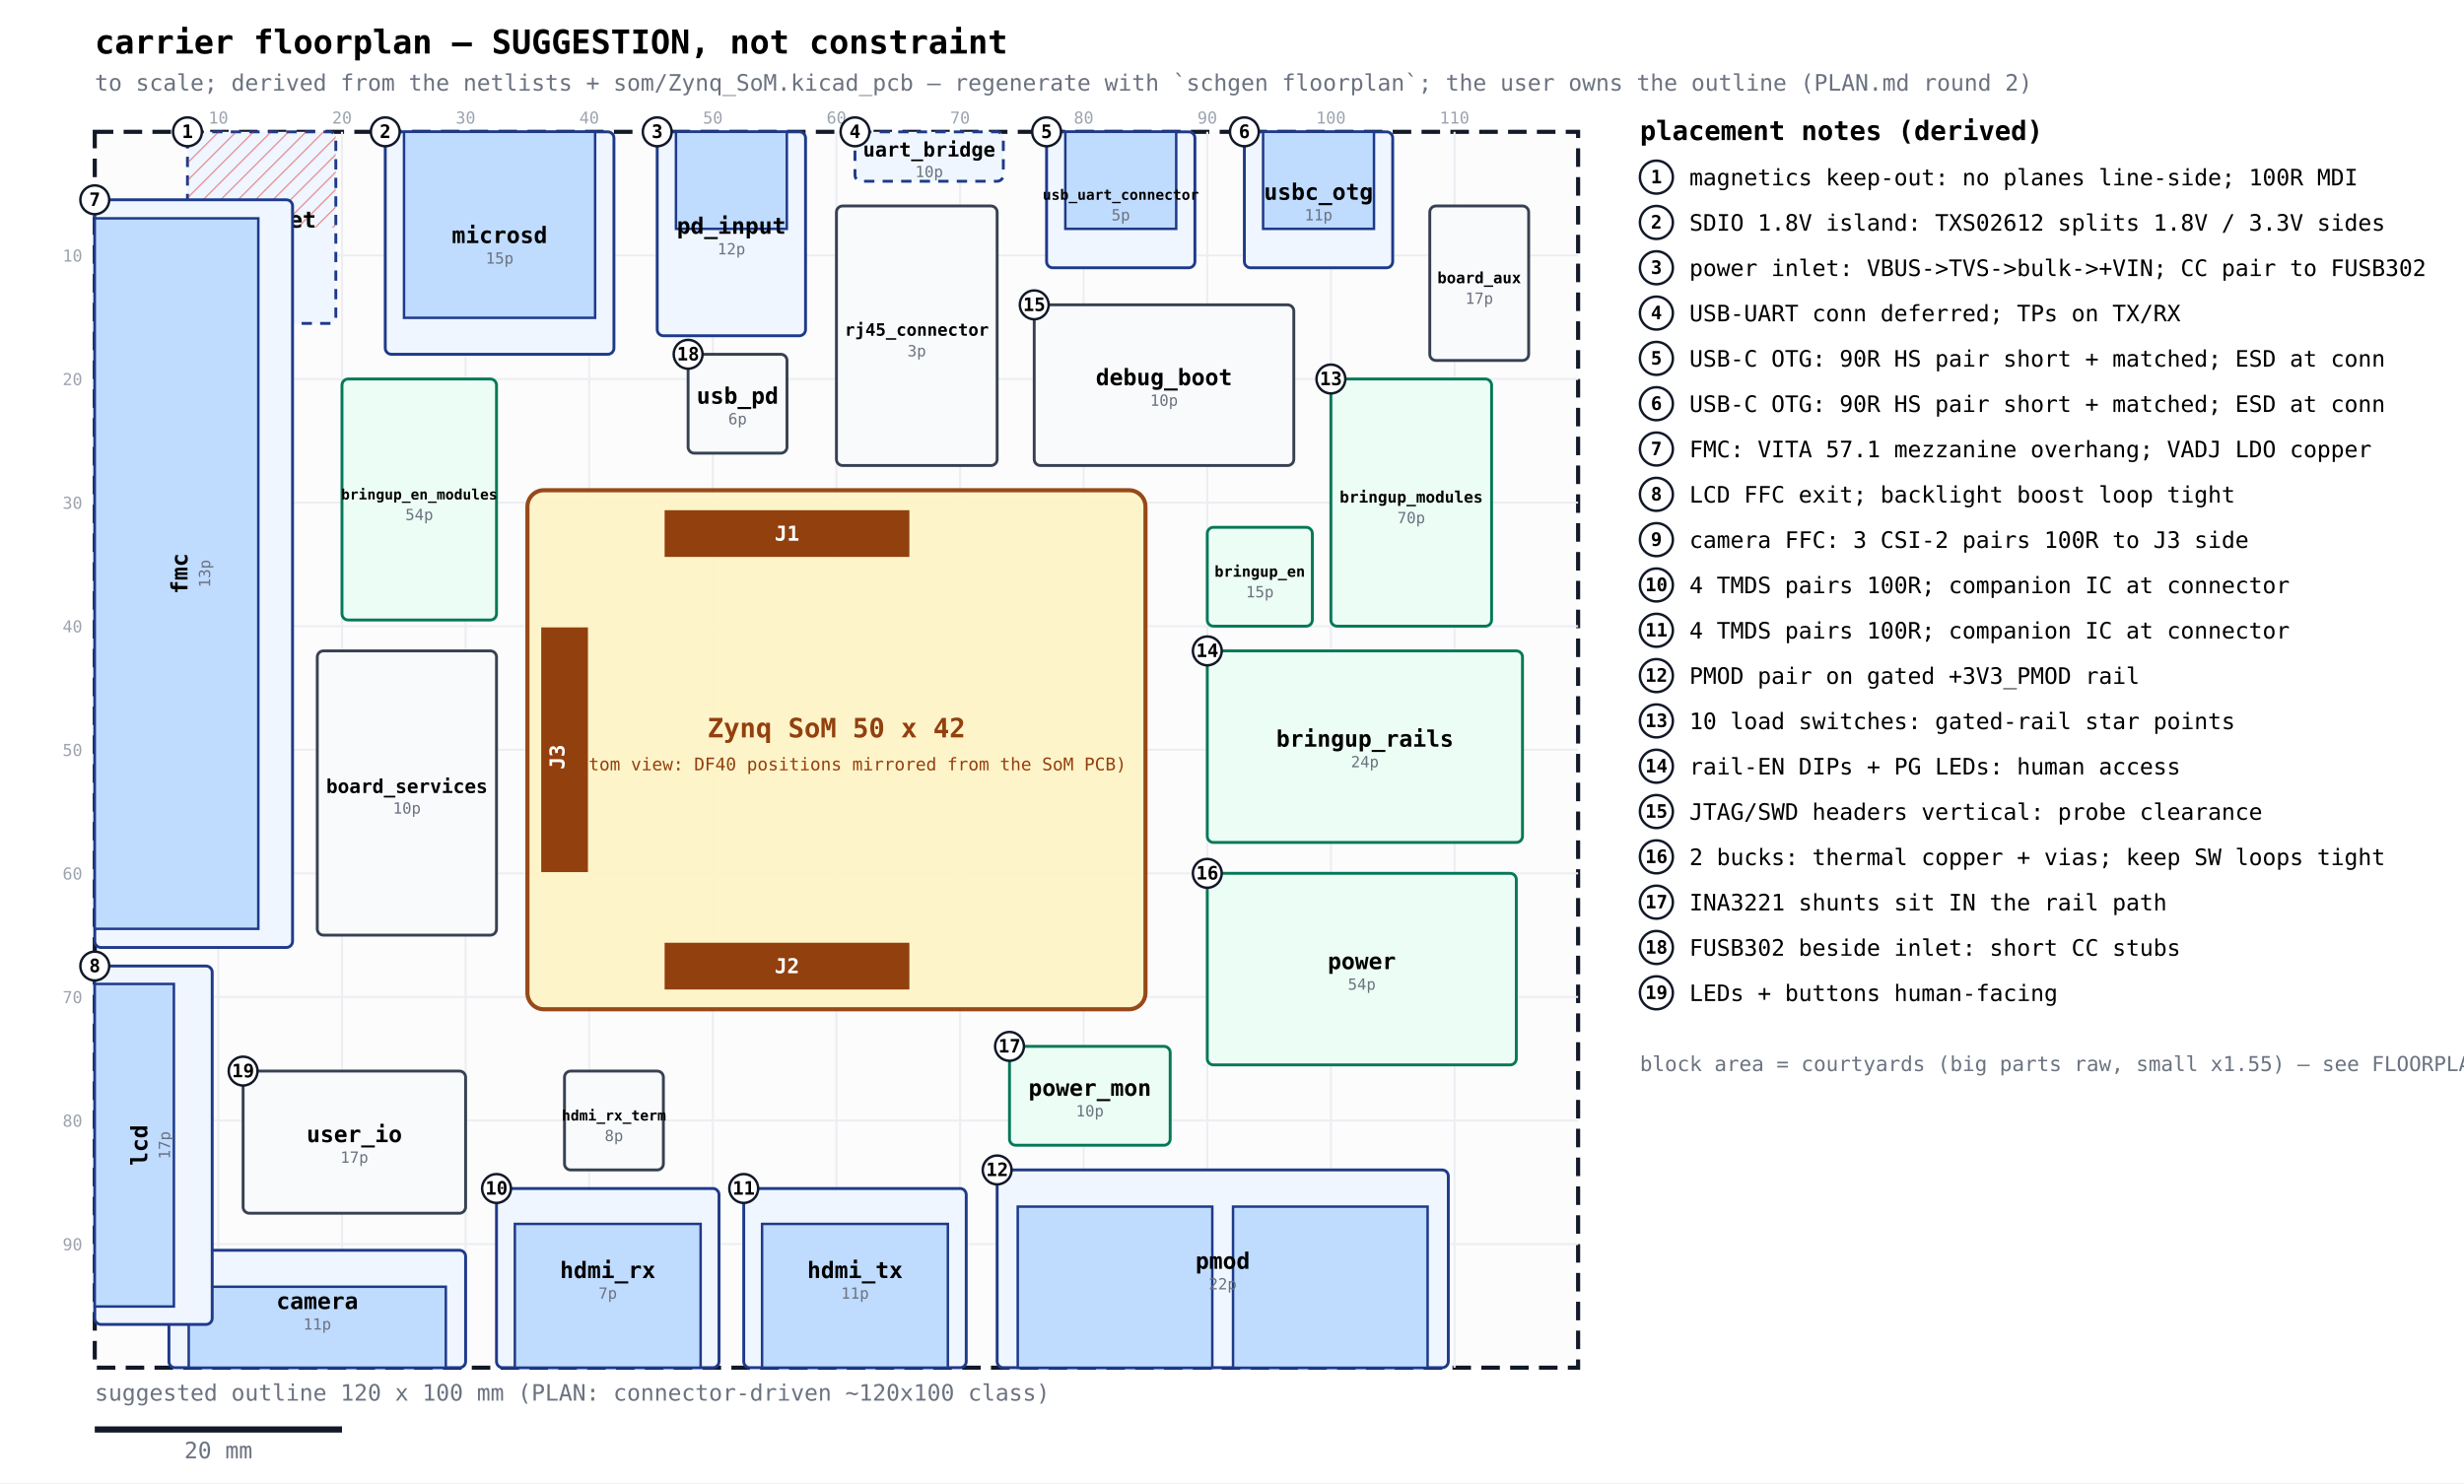
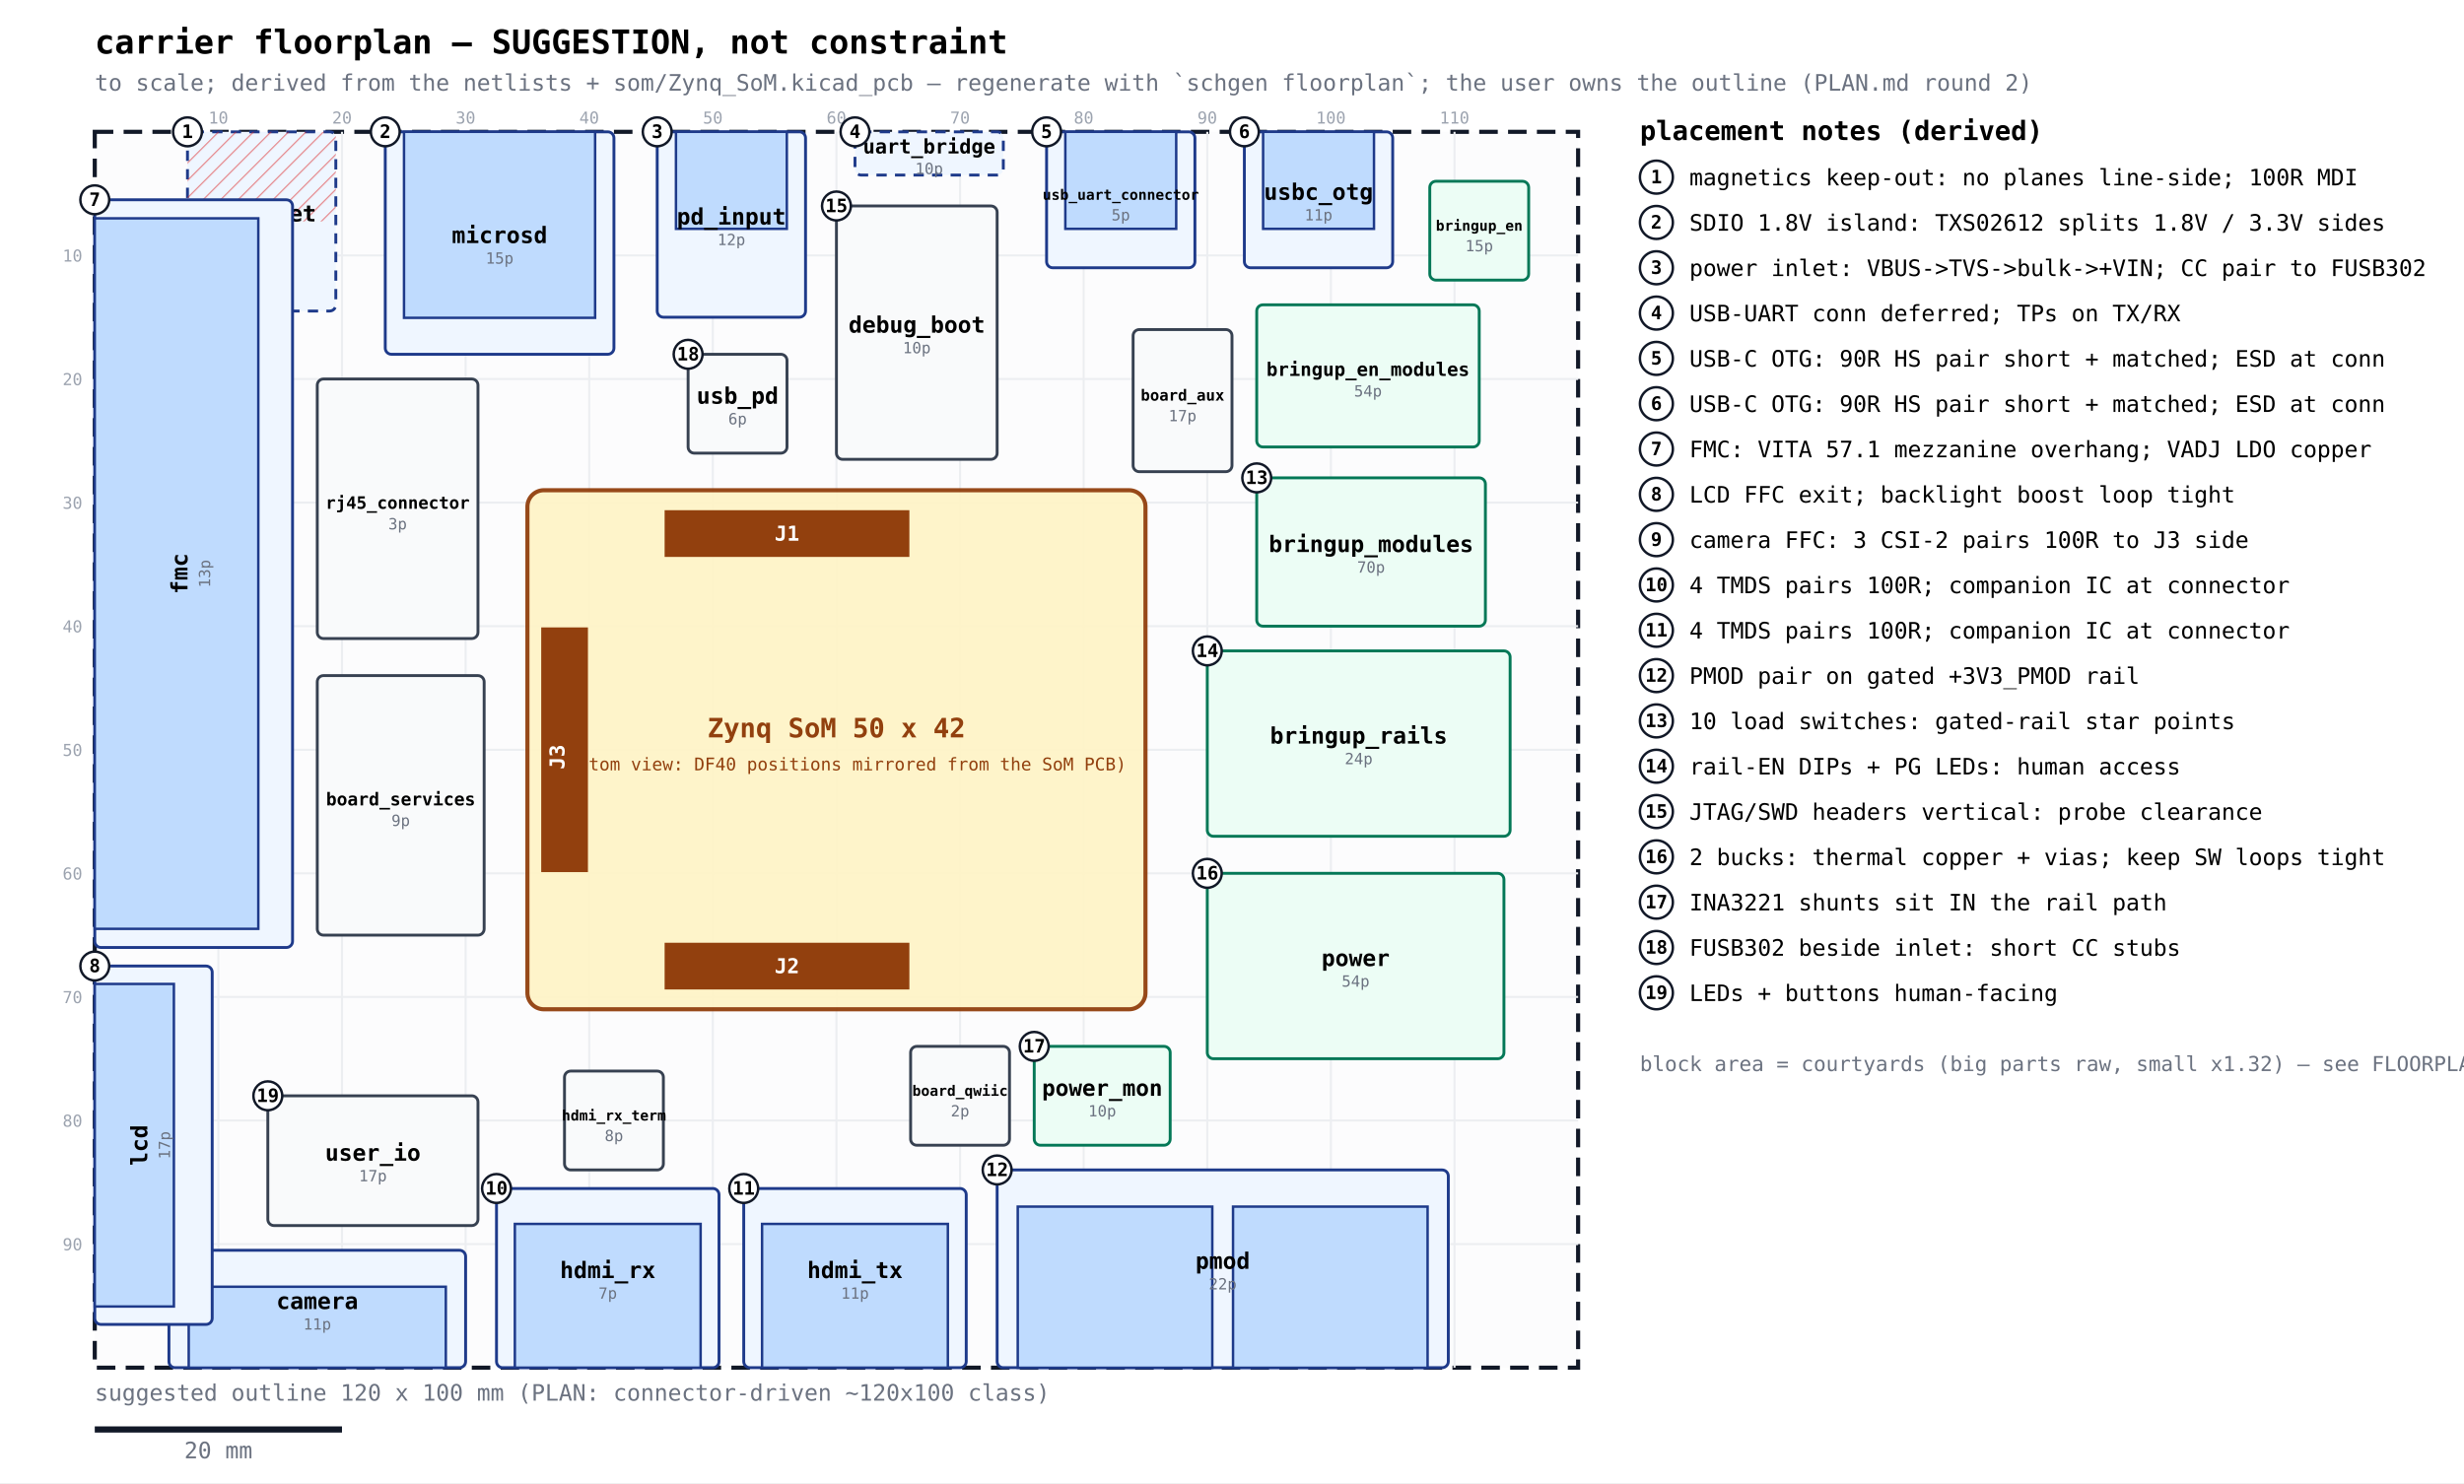
<svg xmlns="http://www.w3.org/2000/svg" viewBox="0 0 1196 720" font-family="ui-monospace, SFMono-Regular, Menlo, monospace" font-size="11">
  <defs>
    <pattern id="keepout" width="6" height="6" patternUnits="userSpaceOnUse" patternTransform="rotate(45)">
      <line x1="0" y1="0" x2="0" y2="6" stroke="#dc2626" stroke-width="1.2" />
    </pattern>
  </defs>
  <rect width="1196" height="720" fill="white" />
  <text x="46.0" y="26" font-size="16" font-weight="bold">carrier floorplan — SUGGESTION, not constraint</text>
  <text x="46.0" y="44" fill="#6b7280">to scale; derived from the netlists + som/Zynq_SoM.kicad_pcb — regenerate with `schgen floorplan`; the user owns the outline (PLAN.md round 2)</text>
  <rect x="46.0" y="64.0" width="720" height="600" fill="#fcfcfd" stroke="#111827" stroke-width="2" stroke-dasharray="9,5" />
  <line x1="106.0" y1="64.0" x2="106.0" y2="664.0" stroke="#eceef1" stroke-width="1" />
  <text x="106.0" y="60.0" fill="#9ca3af" font-size="8" text-anchor="middle">10</text>
  <line x1="166.0" y1="64.0" x2="166.0" y2="664.0" stroke="#eceef1" stroke-width="1" />
  <text x="166.0" y="60.0" fill="#9ca3af" font-size="8" text-anchor="middle">20</text>
  <line x1="226.0" y1="64.0" x2="226.0" y2="664.0" stroke="#eceef1" stroke-width="1" />
  <text x="226.0" y="60.0" fill="#9ca3af" font-size="8" text-anchor="middle">30</text>
  <line x1="286.0" y1="64.0" x2="286.0" y2="664.0" stroke="#eceef1" stroke-width="1" />
  <text x="286.0" y="60.0" fill="#9ca3af" font-size="8" text-anchor="middle">40</text>
  <line x1="346.0" y1="64.0" x2="346.0" y2="664.0" stroke="#eceef1" stroke-width="1" />
  <text x="346.0" y="60.0" fill="#9ca3af" font-size="8" text-anchor="middle">50</text>
  <line x1="406.0" y1="64.0" x2="406.0" y2="664.0" stroke="#eceef1" stroke-width="1" />
  <text x="406.0" y="60.0" fill="#9ca3af" font-size="8" text-anchor="middle">60</text>
  <line x1="466.0" y1="64.0" x2="466.0" y2="664.0" stroke="#eceef1" stroke-width="1" />
  <text x="466.0" y="60.0" fill="#9ca3af" font-size="8" text-anchor="middle">70</text>
  <line x1="526.0" y1="64.0" x2="526.0" y2="664.0" stroke="#eceef1" stroke-width="1" />
  <text x="526.0" y="60.0" fill="#9ca3af" font-size="8" text-anchor="middle">80</text>
  <line x1="586.0" y1="64.0" x2="586.0" y2="664.0" stroke="#eceef1" stroke-width="1" />
  <text x="586.0" y="60.0" fill="#9ca3af" font-size="8" text-anchor="middle">90</text>
  <line x1="646.0" y1="64.0" x2="646.0" y2="664.0" stroke="#eceef1" stroke-width="1" />
  <text x="646.0" y="60.0" fill="#9ca3af" font-size="8" text-anchor="middle">100</text>
  <line x1="706.0" y1="64.0" x2="706.0" y2="664.0" stroke="#eceef1" stroke-width="1" />
  <text x="706.0" y="60.0" fill="#9ca3af" font-size="8" text-anchor="middle">110</text>
  <line x1="46.0" y1="124.0" x2="766.0" y2="124.0" stroke="#eceef1" stroke-width="1" />
  <text x="40.0" y="127.0" fill="#9ca3af" font-size="8" text-anchor="end">10</text>
  <line x1="46.0" y1="184.0" x2="766.0" y2="184.0" stroke="#eceef1" stroke-width="1" />
  <text x="40.0" y="187.0" fill="#9ca3af" font-size="8" text-anchor="end">20</text>
  <line x1="46.0" y1="244.0" x2="766.0" y2="244.0" stroke="#eceef1" stroke-width="1" />
  <text x="40.0" y="247.0" fill="#9ca3af" font-size="8" text-anchor="end">30</text>
  <line x1="46.0" y1="304.0" x2="766.0" y2="304.0" stroke="#eceef1" stroke-width="1" />
  <text x="40.0" y="307.0" fill="#9ca3af" font-size="8" text-anchor="end">40</text>
  <line x1="46.0" y1="364.0" x2="766.0" y2="364.0" stroke="#eceef1" stroke-width="1" />
  <text x="40.0" y="367.0" fill="#9ca3af" font-size="8" text-anchor="end">50</text>
  <line x1="46.0" y1="424.0" x2="766.0" y2="424.0" stroke="#eceef1" stroke-width="1" />
  <text x="40.0" y="427.0" fill="#9ca3af" font-size="8" text-anchor="end">60</text>
  <line x1="46.0" y1="484.0" x2="766.0" y2="484.0" stroke="#eceef1" stroke-width="1" />
  <text x="40.0" y="487.0" fill="#9ca3af" font-size="8" text-anchor="end">70</text>
  <line x1="46.0" y1="544.0" x2="766.0" y2="544.0" stroke="#eceef1" stroke-width="1" />
  <text x="40.0" y="547.0" fill="#9ca3af" font-size="8" text-anchor="end">80</text>
  <line x1="46.0" y1="604.0" x2="766.0" y2="604.0" stroke="#eceef1" stroke-width="1" />
  <text x="40.0" y="607.0" fill="#9ca3af" font-size="8" text-anchor="end">90</text>
  <text x="46.0" y="680.0" fill="#6b7280">suggested outline 120 x 100 mm (PLAN: connector-driven ~120x100 class)</text>
-   <rect x="694.0" y="100.0" width="48" height="75" rx="3" fill="#f9fafb" stroke="#374151" stroke-width="1.4" />
-   <text x="718.0" y="137.5" text-anchor="middle" font-size="7.5" font-weight="bold">board_aux</text>
-   <text x="718.0" y="147.5" text-anchor="middle" font-size="7.5" fill="#6b7280">17p</text>
-   <rect x="154.0" y="316.0" width="87" height="138" rx="3" fill="#f9fafb" stroke="#374151" stroke-width="1.4" />
-   <text x="197.5" y="385.0" text-anchor="middle" font-size="9.3" font-weight="bold">board_services</text>
-   <text x="197.5" y="395.0" text-anchor="middle" font-size="7.5" fill="#6b7280">10p</text>
-   <rect x="586.0" y="256.0" width="51" height="48" rx="3" fill="#ecfdf5" stroke="#047857" stroke-width="1.4" />
-   <text x="611.5" y="280.0" text-anchor="middle" font-size="7.3" font-weight="bold">bringup_en</text>
-   <text x="611.5" y="290.0" text-anchor="middle" font-size="7.5" fill="#6b7280">15p</text>
-   <rect x="166.0" y="184.0" width="75" height="117" rx="3" fill="#ecfdf5" stroke="#047857" stroke-width="1.4" />
-   <text x="203.5" y="242.5" text-anchor="middle" font-size="7.0" font-weight="bold">bringup_en_modules</text>
-   <text x="203.5" y="252.5" text-anchor="middle" font-size="7.5" fill="#6b7280">54p</text>
-   <rect x="646.0" y="184.0" width="78" height="120" rx="3" fill="#ecfdf5" stroke="#047857" stroke-width="1.4" />
-   <text x="685.0" y="244.0" text-anchor="middle" font-size="7.7" font-weight="bold">bringup_modules</text>
-   <text x="685.0" y="254.0" text-anchor="middle" font-size="7.5" fill="#6b7280">70p</text>
-   <circle cx="646" cy="184" r="7" fill="white" stroke="#111827" stroke-width="1.2" />
-   <text x="646" y="187" text-anchor="middle" font-size="9" font-weight="bold">13</text>
-   <rect x="586.0" y="316.0" width="153" height="93" rx="3" fill="#ecfdf5" stroke="#047857" stroke-width="1.4" />
-   <text x="662.5" y="362.5" text-anchor="middle" font-size="11.0" font-weight="bold">bringup_rails</text>
-   <text x="662.5" y="372.5" text-anchor="middle" font-size="7.5" fill="#6b7280">24p</text>
+   <rect x="550.0" y="160.0" width="48" height="69" rx="3" fill="#f9fafb" stroke="#374151" stroke-width="1.4" />
+   <text x="574.0" y="194.5" text-anchor="middle" font-size="7.5" font-weight="bold">board_aux</text>
+   <text x="574.0" y="204.5" text-anchor="middle" font-size="7.5" fill="#6b7280">17p</text>
+   <rect x="442.0" y="508.0" width="48" height="48" rx="3" fill="#f9fafb" stroke="#374151" stroke-width="1.4" />
+   <text x="466.0" y="532.0" text-anchor="middle" font-size="7.0" font-weight="bold">board_qwiic</text>
+   <text x="466.0" y="542.0" text-anchor="middle" font-size="7.5" fill="#6b7280">2p</text>
+   <rect x="154.0" y="328.0" width="81" height="126" rx="3" fill="#f9fafb" stroke="#374151" stroke-width="1.4" />
+   <text x="194.5" y="391.0" text-anchor="middle" font-size="8.6" font-weight="bold">board_services</text>
+   <text x="194.5" y="401.0" text-anchor="middle" font-size="7.5" fill="#6b7280">9p</text>
+   <rect x="694.0" y="88.0" width="48" height="48" rx="3" fill="#ecfdf5" stroke="#047857" stroke-width="1.4" />
+   <text x="718.0" y="112.0" text-anchor="middle" font-size="7.0" font-weight="bold">bringup_en</text>
+   <text x="718.0" y="122.0" text-anchor="middle" font-size="7.5" fill="#6b7280">15p</text>
+   <rect x="610.0" y="148.0" width="108" height="69" rx="3" fill="#ecfdf5" stroke="#047857" stroke-width="1.4" />
+   <text x="664.0" y="182.5" text-anchor="middle" font-size="9.1" font-weight="bold">bringup_en_modules</text>
+   <text x="664.0" y="192.5" text-anchor="middle" font-size="7.5" fill="#6b7280">54p</text>
+   <rect x="610.0" y="232.0" width="111" height="72" rx="3" fill="#ecfdf5" stroke="#047857" stroke-width="1.4" />
+   <text x="665.5" y="268.0" text-anchor="middle" font-size="11.0" font-weight="bold">bringup_modules</text>
+   <text x="665.5" y="278.0" text-anchor="middle" font-size="7.5" fill="#6b7280">70p</text>
+   <circle cx="610" cy="232" r="7" fill="white" stroke="#111827" stroke-width="1.2" />
+   <text x="610" y="235" text-anchor="middle" font-size="9" font-weight="bold">13</text>
+   <rect x="586.0" y="316.0" width="147" height="90" rx="3" fill="#ecfdf5" stroke="#047857" stroke-width="1.4" />
+   <text x="659.5" y="361.0" text-anchor="middle" font-size="11.0" font-weight="bold">bringup_rails</text>
+   <text x="659.5" y="371.0" text-anchor="middle" font-size="7.5" fill="#6b7280">24p</text>
  <circle cx="586" cy="316" r="7" fill="white" stroke="#111827" stroke-width="1.2" />
  <text x="586" y="319" text-anchor="middle" font-size="9" font-weight="bold">14</text>
  <rect x="82.0" y="607.0" width="144" height="57" rx="3" fill="#eff6ff" stroke="#1e3a8a" stroke-width="1.4" />
  <rect x="91.6" y="624.7" width="124.8" height="39.3" fill="#bfdbfe" stroke="#1e3a8a" stroke-width="1.2" />
  <text x="154.0" y="635.5" text-anchor="middle" font-size="11.0" font-weight="bold">camera</text>
  <text x="154.0" y="645.5" text-anchor="middle" font-size="7.5" fill="#6b7280">11p</text>
  <circle cx="82" cy="607" r="7" fill="white" stroke="#111827" stroke-width="1.2" />
  <text x="82" y="610" text-anchor="middle" font-size="9" font-weight="bold">9</text>
-   <rect x="502.0" y="148.0" width="126" height="78" rx="3" fill="#f9fafb" stroke="#374151" stroke-width="1.4" />
-   <text x="565.0" y="187.0" text-anchor="middle" font-size="11.0" font-weight="bold">debug_boot</text>
-   <text x="565.0" y="197.0" text-anchor="middle" font-size="7.5" fill="#6b7280">10p</text>
-   <circle cx="502" cy="148" r="7" fill="white" stroke="#111827" stroke-width="1.2" />
-   <text x="502" y="151" text-anchor="middle" font-size="9" font-weight="bold">15</text>
-   <rect x="91.0" y="64.0" width="72" height="93" rx="3" fill="#eff6ff" stroke="#1e3a8a" stroke-width="1.4" stroke-dasharray="5,4" />
-   <rect x="91" y="64" width="72" height="46.5" fill="url(#keepout)" opacity="0.5" />
-   <text x="127.0" y="110.5" text-anchor="middle" font-size="11.0" font-weight="bold">ethernet</text>
-   <text x="127.0" y="120.5" text-anchor="middle" font-size="7.5" fill="#6b7280">10p</text>
+   <rect x="406.0" y="100.0" width="78" height="123" rx="3" fill="#f9fafb" stroke="#374151" stroke-width="1.4" />
+   <text x="445.0" y="161.5" text-anchor="middle" font-size="11.0" font-weight="bold">debug_boot</text>
+   <text x="445.0" y="171.5" text-anchor="middle" font-size="7.5" fill="#6b7280">10p</text>
+   <circle cx="406" cy="100" r="7" fill="white" stroke="#111827" stroke-width="1.2" />
+   <text x="406" y="103" text-anchor="middle" font-size="9" font-weight="bold">15</text>
+   <rect x="91.0" y="64.0" width="72" height="87" rx="3" fill="#eff6ff" stroke="#1e3a8a" stroke-width="1.4" stroke-dasharray="5,4" />
+   <rect x="91" y="64" width="72" height="43.5" fill="url(#keepout)" opacity="0.5" />
+   <text x="127.0" y="107.5" text-anchor="middle" font-size="11.0" font-weight="bold">ethernet</text>
+   <text x="127.0" y="117.5" text-anchor="middle" font-size="7.5" fill="#6b7280">10p</text>
  <circle cx="91" cy="64" r="7" fill="white" stroke="#111827" stroke-width="1.2" />
  <text x="91" y="67" text-anchor="middle" font-size="9" font-weight="bold">1</text>
  <rect x="46.0" y="97.0" width="96" height="363" rx="3" fill="#eff6ff" stroke="#1e3a8a" stroke-width="1.4" />
  <rect x="46.0" y="106.0" width="79.38" height="344.94" fill="#bfdbfe" stroke="#1e3a8a" stroke-width="1.2" />
  <text x="91" y="278.5" text-anchor="middle" font-size="11.0" font-weight="bold" transform="rotate(-90 91 278.5)">fmc</text>
  <text x="102" y="278.5" text-anchor="middle" font-size="7.5" fill="#6b7280" transform="rotate(-90 102 278.5)">13p</text>
  <circle cx="46" cy="97" r="7" fill="white" stroke="#111827" stroke-width="1.2" />
  <text x="46" y="100" text-anchor="middle" font-size="9" font-weight="bold">7</text>
  <rect x="241.0" y="577.0" width="108" height="87" rx="3" fill="#eff6ff" stroke="#1e3a8a" stroke-width="1.4" />
  <rect x="249.9" y="594.2" width="90.18" height="69.78" fill="#bfdbfe" stroke="#1e3a8a" stroke-width="1.2" />
  <text x="295.0" y="620.5" text-anchor="middle" font-size="11.0" font-weight="bold">hdmi_rx</text>
  <text x="295.0" y="630.5" text-anchor="middle" font-size="7.5" fill="#6b7280">7p</text>
  <circle cx="241" cy="577" r="7" fill="white" stroke="#111827" stroke-width="1.2" />
  <text x="241" y="580" text-anchor="middle" font-size="9" font-weight="bold">10</text>
  <rect x="274.0" y="520.0" width="48" height="48" rx="3" fill="#f9fafb" stroke="#374151" stroke-width="1.4" />
  <text x="298.0" y="544.0" text-anchor="middle" font-size="7.0" font-weight="bold">hdmi_rx_term</text>
  <text x="298.0" y="554.0" text-anchor="middle" font-size="7.5" fill="#6b7280">8p</text>
  <rect x="361.0" y="577.0" width="108" height="87" rx="3" fill="#eff6ff" stroke="#1e3a8a" stroke-width="1.4" />
  <rect x="369.9" y="594.2" width="90.18" height="69.78" fill="#bfdbfe" stroke="#1e3a8a" stroke-width="1.2" />
  <text x="415.0" y="620.5" text-anchor="middle" font-size="11.0" font-weight="bold">hdmi_tx</text>
  <text x="415.0" y="630.5" text-anchor="middle" font-size="7.5" fill="#6b7280">11p</text>
  <circle cx="361" cy="577" r="7" fill="white" stroke="#111827" stroke-width="1.2" />
  <text x="361" y="580" text-anchor="middle" font-size="9" font-weight="bold">11</text>
  <rect x="46.0" y="469.0" width="57" height="174" rx="3" fill="#eff6ff" stroke="#1e3a8a" stroke-width="1.4" />
  <rect x="46.0" y="477.7" width="38.4" height="156.6" fill="#bfdbfe" stroke="#1e3a8a" stroke-width="1.2" />
  <text x="71.5" y="556.0" text-anchor="middle" font-size="11.0" font-weight="bold" transform="rotate(-90 71.5 556.0)">lcd</text>
  <text x="82.5" y="556.0" text-anchor="middle" font-size="7.5" fill="#6b7280" transform="rotate(-90 82.5 556.0)">17p</text>
  <circle cx="46" cy="469" r="7" fill="white" stroke="#111827" stroke-width="1.2" />
  <text x="46" y="472" text-anchor="middle" font-size="9" font-weight="bold">8</text>
  <rect x="187.0" y="64.0" width="111" height="108" rx="3" fill="#eff6ff" stroke="#1e3a8a" stroke-width="1.4" />
  <rect x="196.1" y="64.0" width="92.76" height="90.3" fill="#bfdbfe" stroke="#1e3a8a" stroke-width="1.2" />
  <text x="242.5" y="118.0" text-anchor="middle" font-size="11.0" font-weight="bold">microsd</text>
  <text x="242.5" y="128.0" text-anchor="middle" font-size="7.5" fill="#6b7280">15p</text>
  <circle cx="187" cy="64" r="7" fill="white" stroke="#111827" stroke-width="1.2" />
  <text x="187" y="67" text-anchor="middle" font-size="9" font-weight="bold">2</text>
-   <rect x="319.0" y="64.0" width="72" height="99" rx="3" fill="#eff6ff" stroke="#1e3a8a" stroke-width="1.4" />
+   <rect x="319.0" y="64.0" width="72" height="90" rx="3" fill="#eff6ff" stroke="#1e3a8a" stroke-width="1.4" />
  <rect x="328.1" y="64.0" width="53.82" height="47.1" fill="#bfdbfe" stroke="#1e3a8a" stroke-width="1.2" />
-   <text x="355.0" y="113.5" text-anchor="middle" font-size="11.0" font-weight="bold">pd_input</text>
-   <text x="355.0" y="123.5" text-anchor="middle" font-size="7.5" fill="#6b7280">12p</text>
+   <text x="355.0" y="109.0" text-anchor="middle" font-size="11.0" font-weight="bold">pd_input</text>
+   <text x="355.0" y="119.0" text-anchor="middle" font-size="7.5" fill="#6b7280">12p</text>
  <circle cx="319" cy="64" r="7" fill="white" stroke="#111827" stroke-width="1.2" />
  <text x="319" y="67" text-anchor="middle" font-size="9" font-weight="bold">3</text>
  <rect x="484.0" y="568.0" width="219" height="96" rx="3" fill="#eff6ff" stroke="#1e3a8a" stroke-width="1.4" />
  <rect x="494.0" y="585.8" width="94.44" height="78.24" fill="#bfdbfe" stroke="#1e3a8a" stroke-width="1.2" />
  <rect x="598.5" y="585.8" width="94.44" height="78.24" fill="#bfdbfe" stroke="#1e3a8a" stroke-width="1.2" />
  <text x="593.5" y="616.0" text-anchor="middle" font-size="11.0" font-weight="bold">pmod</text>
  <text x="593.5" y="626.0" text-anchor="middle" font-size="7.5" fill="#6b7280">22p</text>
  <circle cx="484" cy="568" r="7" fill="white" stroke="#111827" stroke-width="1.2" />
  <text x="484" y="571" text-anchor="middle" font-size="9" font-weight="bold">12</text>
-   <rect x="586.0" y="424.0" width="150" height="93" rx="3" fill="#ecfdf5" stroke="#047857" stroke-width="1.4" />
-   <text x="661.0" y="470.5" text-anchor="middle" font-size="11.0" font-weight="bold">power</text>
-   <text x="661.0" y="480.5" text-anchor="middle" font-size="7.5" fill="#6b7280">54p</text>
+   <rect x="586.0" y="424.0" width="144" height="90" rx="3" fill="#ecfdf5" stroke="#047857" stroke-width="1.4" />
+   <text x="658.0" y="469.0" text-anchor="middle" font-size="11.0" font-weight="bold">power</text>
+   <text x="658.0" y="479.0" text-anchor="middle" font-size="7.5" fill="#6b7280">54p</text>
  <circle cx="586" cy="424" r="7" fill="white" stroke="#111827" stroke-width="1.2" />
  <text x="586" y="427" text-anchor="middle" font-size="9" font-weight="bold">16</text>
-   <rect x="490.0" y="508.0" width="78" height="48" rx="3" fill="#ecfdf5" stroke="#047857" stroke-width="1.4" />
-   <text x="529.0" y="532.0" text-anchor="middle" font-size="11.0" font-weight="bold">power_mon</text>
-   <text x="529.0" y="542.0" text-anchor="middle" font-size="7.5" fill="#6b7280">10p</text>
-   <circle cx="490" cy="508" r="7" fill="white" stroke="#111827" stroke-width="1.2" />
-   <text x="490" y="511" text-anchor="middle" font-size="9" font-weight="bold">17</text>
-   <rect x="406.0" y="100.0" width="78" height="126" rx="3" fill="#f9fafb" stroke="#374151" stroke-width="1.4" />
-   <text x="445.0" y="163.0" text-anchor="middle" font-size="8.3" font-weight="bold">rj45_connector</text>
-   <text x="445.0" y="173.0" text-anchor="middle" font-size="7.5" fill="#6b7280">3p</text>
-   <rect x="415.0" y="64.0" width="72" height="24" rx="3" fill="#eff6ff" stroke="#1e3a8a" stroke-width="1.4" stroke-dasharray="5,4" />
-   <text x="451.0" y="76.0" text-anchor="middle" font-size="9.7" font-weight="bold">uart_bridge</text>
-   <text x="451.0" y="86.0" text-anchor="middle" font-size="7.5" fill="#6b7280">10p</text>
+   <rect x="502.0" y="508.0" width="66" height="48" rx="3" fill="#ecfdf5" stroke="#047857" stroke-width="1.4" />
+   <text x="535.0" y="532.0" text-anchor="middle" font-size="10.8" font-weight="bold">power_mon</text>
+   <text x="535.0" y="542.0" text-anchor="middle" font-size="7.5" fill="#6b7280">10p</text>
+   <circle cx="502" cy="508" r="7" fill="white" stroke="#111827" stroke-width="1.2" />
+   <text x="502" y="511" text-anchor="middle" font-size="9" font-weight="bold">17</text>
+   <rect x="154.0" y="184.0" width="78" height="126" rx="3" fill="#f9fafb" stroke="#374151" stroke-width="1.4" />
+   <text x="193.0" y="247.0" text-anchor="middle" font-size="8.3" font-weight="bold">rj45_connector</text>
+   <text x="193.0" y="257.0" text-anchor="middle" font-size="7.5" fill="#6b7280">3p</text>
+   <rect x="415.0" y="64.0" width="72" height="21" rx="3" fill="#eff6ff" stroke="#1e3a8a" stroke-width="1.4" stroke-dasharray="5,4" />
+   <text x="451.0" y="74.5" text-anchor="middle" font-size="9.7" font-weight="bold">uart_bridge</text>
+   <text x="451.0" y="84.5" text-anchor="middle" font-size="7.5" fill="#6b7280">10p</text>
  <circle cx="415" cy="64" r="7" fill="white" stroke="#111827" stroke-width="1.2" />
  <text x="415" y="67" text-anchor="middle" font-size="9" font-weight="bold">4</text>
  <rect x="334.0" y="172.0" width="48" height="48" rx="3" fill="#f9fafb" stroke="#374151" stroke-width="1.4" />
  <text x="358.0" y="196.0" text-anchor="middle" font-size="11.0" font-weight="bold">usb_pd</text>
  <text x="358.0" y="206.0" text-anchor="middle" font-size="7.5" fill="#6b7280">6p</text>
  <circle cx="334" cy="172" r="7" fill="white" stroke="#111827" stroke-width="1.2" />
  <text x="334" y="175" text-anchor="middle" font-size="9" font-weight="bold">18</text>
  <rect x="508.0" y="64.0" width="72" height="66" rx="3" fill="#eff6ff" stroke="#1e3a8a" stroke-width="1.4" />
  <rect x="517.1" y="64.0" width="53.82" height="47.1" fill="#bfdbfe" stroke="#1e3a8a" stroke-width="1.2" />
  <text x="544.0" y="97.0" text-anchor="middle" font-size="7.0" font-weight="bold">usb_uart_connector</text>
  <text x="544.0" y="107.0" text-anchor="middle" font-size="7.5" fill="#6b7280">5p</text>
  <circle cx="508" cy="64" r="7" fill="white" stroke="#111827" stroke-width="1.2" />
  <text x="508" y="67" text-anchor="middle" font-size="9" font-weight="bold">5</text>
  <rect x="604.0" y="64.0" width="72" height="66" rx="3" fill="#eff6ff" stroke="#1e3a8a" stroke-width="1.4" />
  <rect x="613.1" y="64.0" width="53.82" height="47.1" fill="#bfdbfe" stroke="#1e3a8a" stroke-width="1.2" />
  <text x="640.0" y="97.0" text-anchor="middle" font-size="11.0" font-weight="bold">usbc_otg</text>
  <text x="640.0" y="107.0" text-anchor="middle" font-size="7.5" fill="#6b7280">11p</text>
  <circle cx="604" cy="64" r="7" fill="white" stroke="#111827" stroke-width="1.2" />
  <text x="604" y="67" text-anchor="middle" font-size="9" font-weight="bold">6</text>
-   <rect x="118.0" y="520.0" width="108" height="69" rx="3" fill="#f9fafb" stroke="#374151" stroke-width="1.4" />
-   <text x="172.0" y="554.5" text-anchor="middle" font-size="11.0" font-weight="bold">user_io</text>
-   <text x="172.0" y="564.5" text-anchor="middle" font-size="7.5" fill="#6b7280">17p</text>
-   <circle cx="118" cy="520" r="7" fill="white" stroke="#111827" stroke-width="1.2" />
-   <text x="118" y="523" text-anchor="middle" font-size="9" font-weight="bold">19</text>
+   <rect x="130.0" y="532.0" width="102" height="63" rx="3" fill="#f9fafb" stroke="#374151" stroke-width="1.4" />
+   <text x="181.0" y="563.5" text-anchor="middle" font-size="11.0" font-weight="bold">user_io</text>
+   <text x="181.0" y="573.5" text-anchor="middle" font-size="7.5" fill="#6b7280">17p</text>
+   <circle cx="130" cy="532" r="7" fill="white" stroke="#111827" stroke-width="1.2" />
+   <text x="130" y="535" text-anchor="middle" font-size="9" font-weight="bold">19</text>
  <rect x="256.0" y="238.0" width="300" height="252" rx="8" fill="#fef3c7" stroke="#92400e" stroke-width="2" opacity="0.95" />
  <text x="406" y="358" text-anchor="middle" font-size="13" font-weight="bold" fill="#92400e">Zynq SoM 50 x 42</text>
  <text x="406" y="374" text-anchor="middle" font-size="8.5" fill="#92400e">(bottom view: DF40 positions mirrored from the SoM PCB)</text>
  <rect x="322.6" y="247.7" width="118.8" height="22.68" fill="#92400e" />
  <text x="382.0" y="262.5" text-anchor="middle" font-size="10" font-weight="bold" fill="white">J1</text>
  <rect x="322.6" y="457.7" width="118.8" height="22.68" fill="#92400e" />
  <text x="382.0" y="472.5" text-anchor="middle" font-size="10" font-weight="bold" fill="white">J2</text>
  <rect x="262.7" y="304.6" width="22.68" height="118.8" fill="#92400e" />
  <text x="274.0" y="367.5" text-anchor="middle" font-size="10" font-weight="bold" fill="white" transform="rotate(-90 274.0 367.5)">J3</text>
  <line x1="46.0" y1="694.0" x2="166.0" y2="694.0" stroke="#111827" stroke-width="3" />
  <text x="106.0" y="708.0" text-anchor="middle" fill="#6b7280">20 mm</text>
  <text x="796" y="68" font-size="13" font-weight="bold">placement notes (derived)</text>
  <circle cx="804" cy="86" r="8" fill="white" stroke="#111827" stroke-width="1.2" />
  <text x="804" y="89" text-anchor="middle" font-size="9" font-weight="bold">1</text>
  <text x="820" y="90">magnetics keep-out: no planes line-side; 100R MDI</text>
  <circle cx="804" cy="108" r="8" fill="white" stroke="#111827" stroke-width="1.2" />
  <text x="804" y="111" text-anchor="middle" font-size="9" font-weight="bold">2</text>
  <text x="820" y="112">SDIO 1.8V island: TXS02612 splits 1.8V / 3.3V sides</text>
  <circle cx="804" cy="130" r="8" fill="white" stroke="#111827" stroke-width="1.2" />
  <text x="804" y="133" text-anchor="middle" font-size="9" font-weight="bold">3</text>
  <text x="820" y="134">power inlet: VBUS-&gt;TVS-&gt;bulk-&gt;+VIN; CC pair to FUSB302</text>
  <circle cx="804" cy="152" r="8" fill="white" stroke="#111827" stroke-width="1.2" />
  <text x="804" y="155" text-anchor="middle" font-size="9" font-weight="bold">4</text>
  <text x="820" y="156">USB-UART conn deferred; TPs on TX/RX</text>
  <circle cx="804" cy="174" r="8" fill="white" stroke="#111827" stroke-width="1.2" />
  <text x="804" y="177" text-anchor="middle" font-size="9" font-weight="bold">5</text>
  <text x="820" y="178">USB-C OTG: 90R HS pair short + matched; ESD at conn</text>
  <circle cx="804" cy="196" r="8" fill="white" stroke="#111827" stroke-width="1.2" />
  <text x="804" y="199" text-anchor="middle" font-size="9" font-weight="bold">6</text>
  <text x="820" y="200">USB-C OTG: 90R HS pair short + matched; ESD at conn</text>
  <circle cx="804" cy="218" r="8" fill="white" stroke="#111827" stroke-width="1.2" />
  <text x="804" y="221" text-anchor="middle" font-size="9" font-weight="bold">7</text>
  <text x="820" y="222">FMC: VITA 57.1 mezzanine overhang; VADJ LDO copper</text>
  <circle cx="804" cy="240" r="8" fill="white" stroke="#111827" stroke-width="1.2" />
  <text x="804" y="243" text-anchor="middle" font-size="9" font-weight="bold">8</text>
  <text x="820" y="244">LCD FFC exit; backlight boost loop tight</text>
  <circle cx="804" cy="262" r="8" fill="white" stroke="#111827" stroke-width="1.2" />
  <text x="804" y="265" text-anchor="middle" font-size="9" font-weight="bold">9</text>
  <text x="820" y="266">camera FFC: 3 CSI-2 pairs 100R to J3 side</text>
  <circle cx="804" cy="284" r="8" fill="white" stroke="#111827" stroke-width="1.2" />
  <text x="804" y="287" text-anchor="middle" font-size="9" font-weight="bold">10</text>
  <text x="820" y="288">4 TMDS pairs 100R; companion IC at connector</text>
  <circle cx="804" cy="306" r="8" fill="white" stroke="#111827" stroke-width="1.2" />
  <text x="804" y="309" text-anchor="middle" font-size="9" font-weight="bold">11</text>
  <text x="820" y="310">4 TMDS pairs 100R; companion IC at connector</text>
  <circle cx="804" cy="328" r="8" fill="white" stroke="#111827" stroke-width="1.2" />
  <text x="804" y="331" text-anchor="middle" font-size="9" font-weight="bold">12</text>
  <text x="820" y="332">PMOD pair on gated +3V3_PMOD rail</text>
  <circle cx="804" cy="350" r="8" fill="white" stroke="#111827" stroke-width="1.2" />
  <text x="804" y="353" text-anchor="middle" font-size="9" font-weight="bold">13</text>
  <text x="820" y="354">10 load switches: gated-rail star points</text>
  <circle cx="804" cy="372" r="8" fill="white" stroke="#111827" stroke-width="1.2" />
  <text x="804" y="375" text-anchor="middle" font-size="9" font-weight="bold">14</text>
  <text x="820" y="376">rail-EN DIPs + PG LEDs: human access</text>
  <circle cx="804" cy="394" r="8" fill="white" stroke="#111827" stroke-width="1.2" />
  <text x="804" y="397" text-anchor="middle" font-size="9" font-weight="bold">15</text>
  <text x="820" y="398">JTAG/SWD headers vertical: probe clearance</text>
  <circle cx="804" cy="416" r="8" fill="white" stroke="#111827" stroke-width="1.2" />
  <text x="804" y="419" text-anchor="middle" font-size="9" font-weight="bold">16</text>
  <text x="820" y="420">2 bucks: thermal copper + vias; keep SW loops tight</text>
  <circle cx="804" cy="438" r="8" fill="white" stroke="#111827" stroke-width="1.2" />
  <text x="804" y="441" text-anchor="middle" font-size="9" font-weight="bold">17</text>
  <text x="820" y="442">INA3221 shunts sit IN the rail path</text>
  <circle cx="804" cy="460" r="8" fill="white" stroke="#111827" stroke-width="1.2" />
  <text x="804" y="463" text-anchor="middle" font-size="9" font-weight="bold">18</text>
  <text x="820" y="464">FUSB302 beside inlet: short CC stubs</text>
  <circle cx="804" cy="482" r="8" fill="white" stroke="#111827" stroke-width="1.2" />
  <text x="804" y="485" text-anchor="middle" font-size="9" font-weight="bold">19</text>
  <text x="820" y="486">LEDs + buttons human-facing</text>
-   <text x="796" y="520" fill="#6b7280" font-size="10">block area = courtyards (big parts raw, small x1.55) — see FLOORPLAN.md</text>
+   <text x="796" y="520" fill="#6b7280" font-size="10">block area = courtyards (big parts raw, small x1.32) — see FLOORPLAN.md</text>
</svg>
